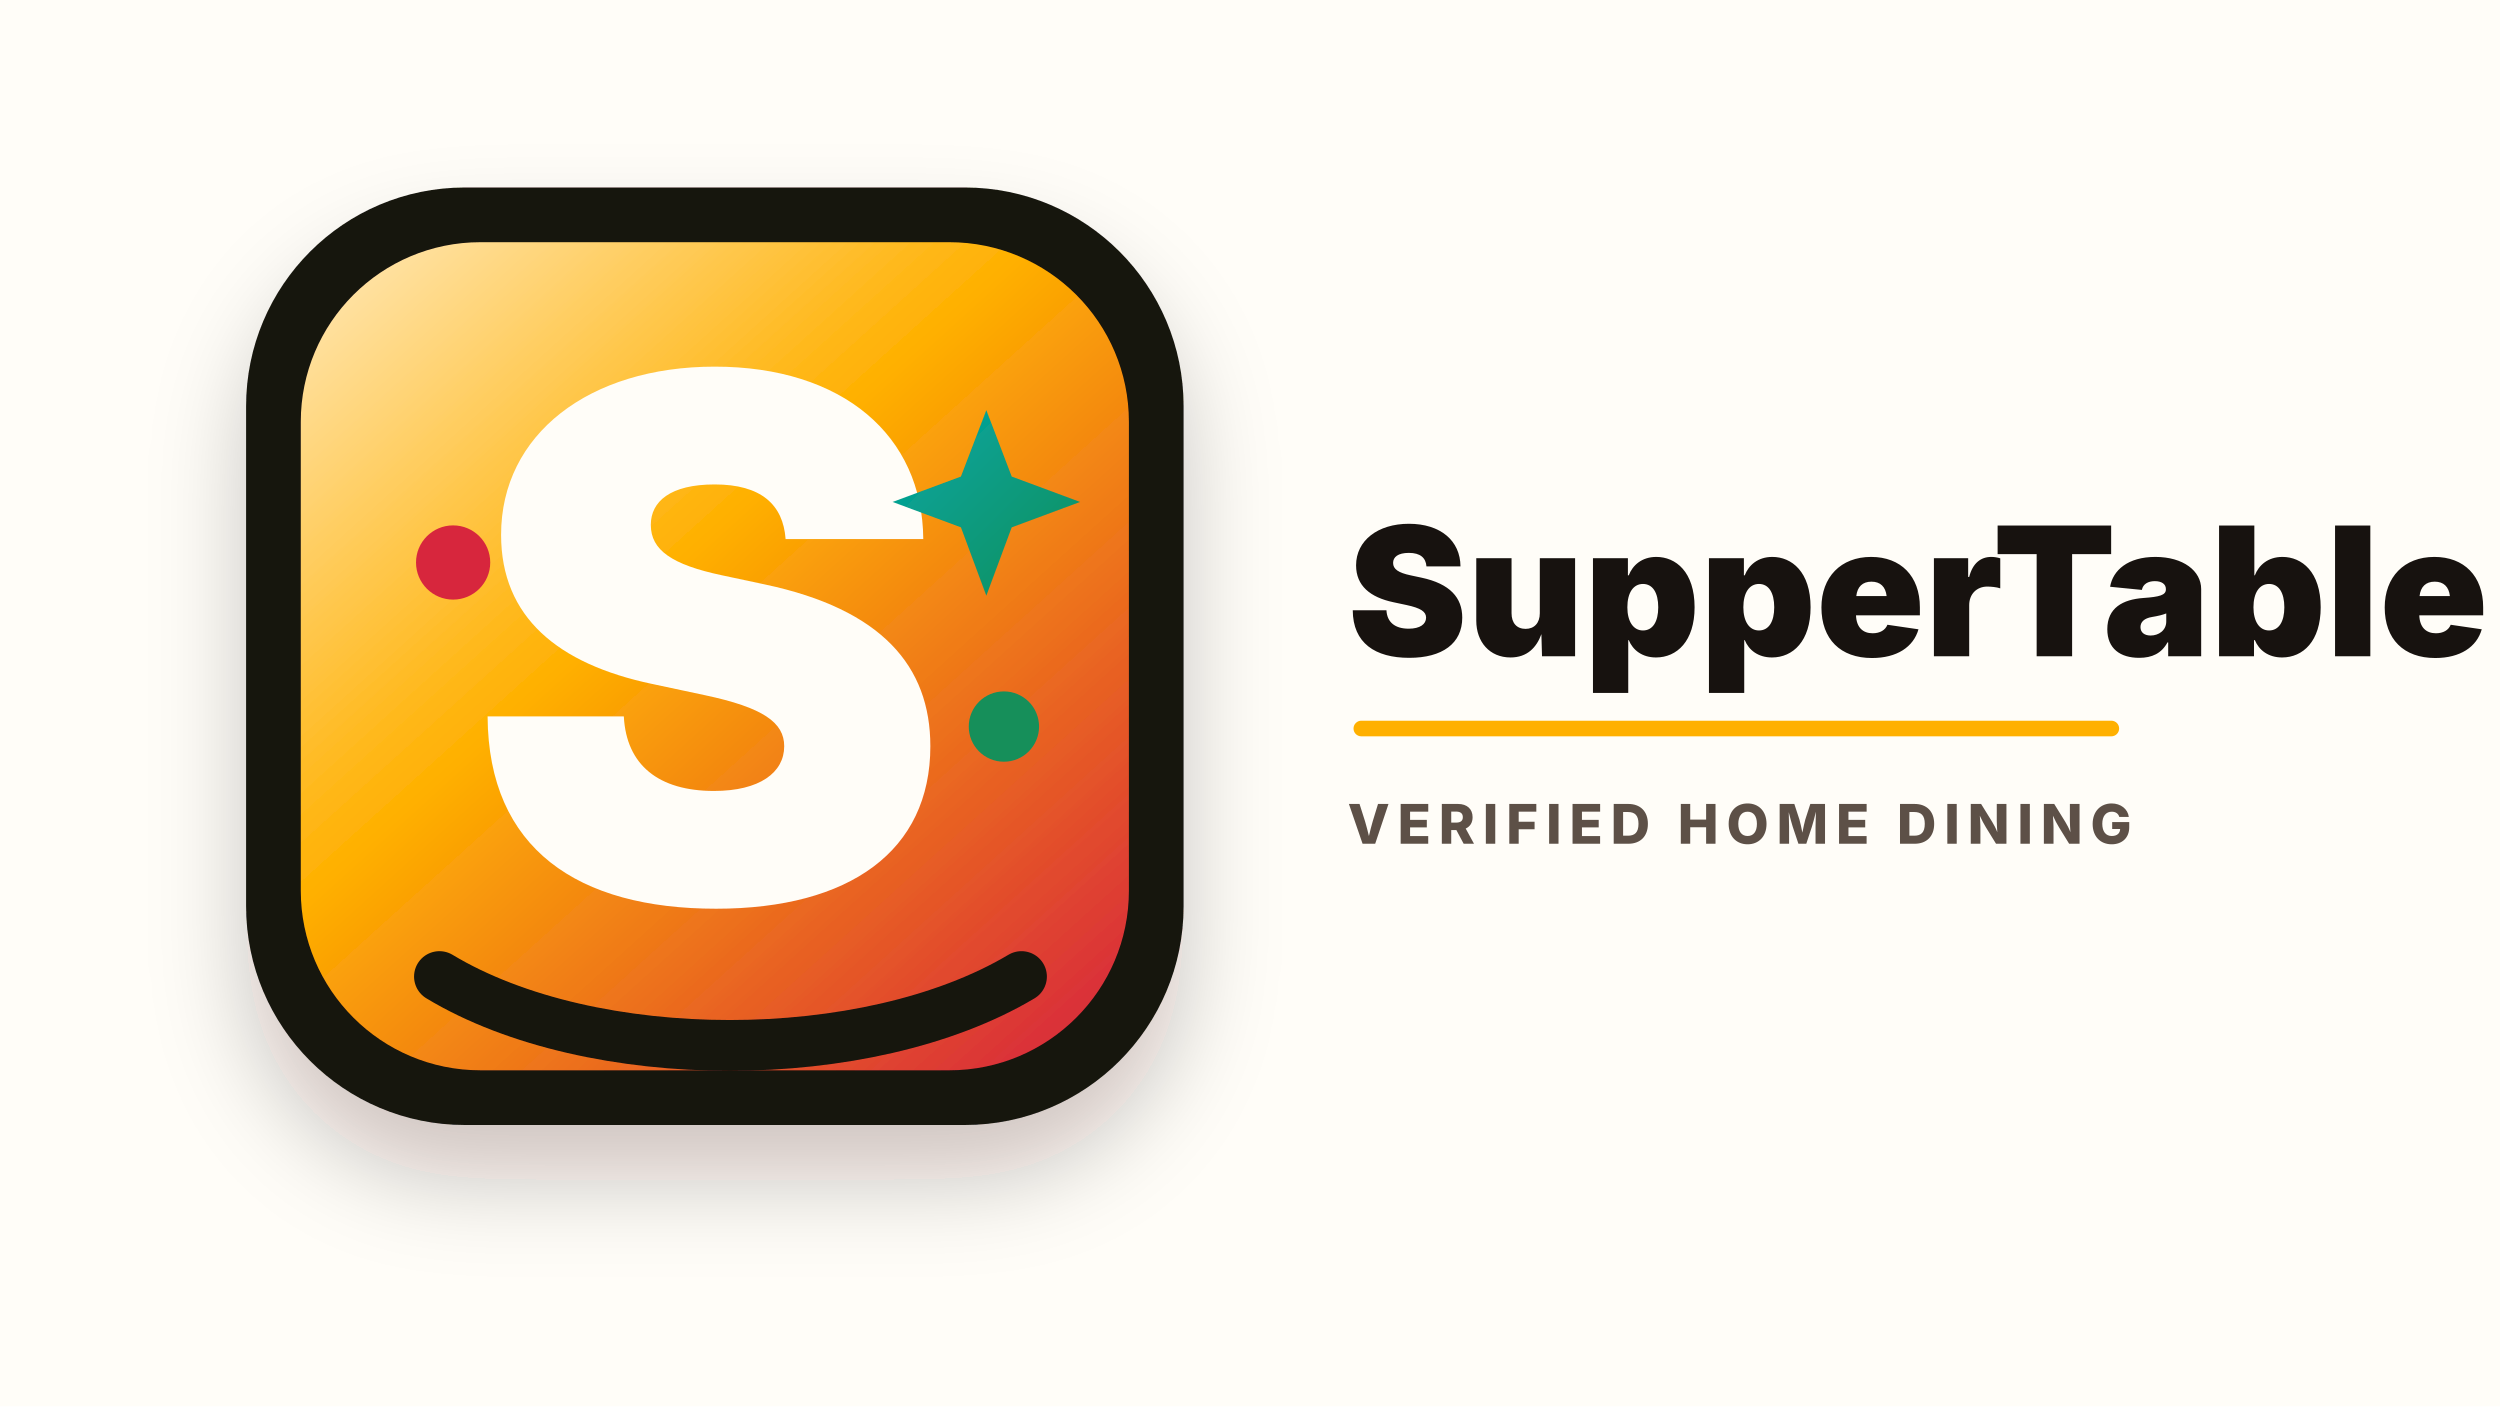
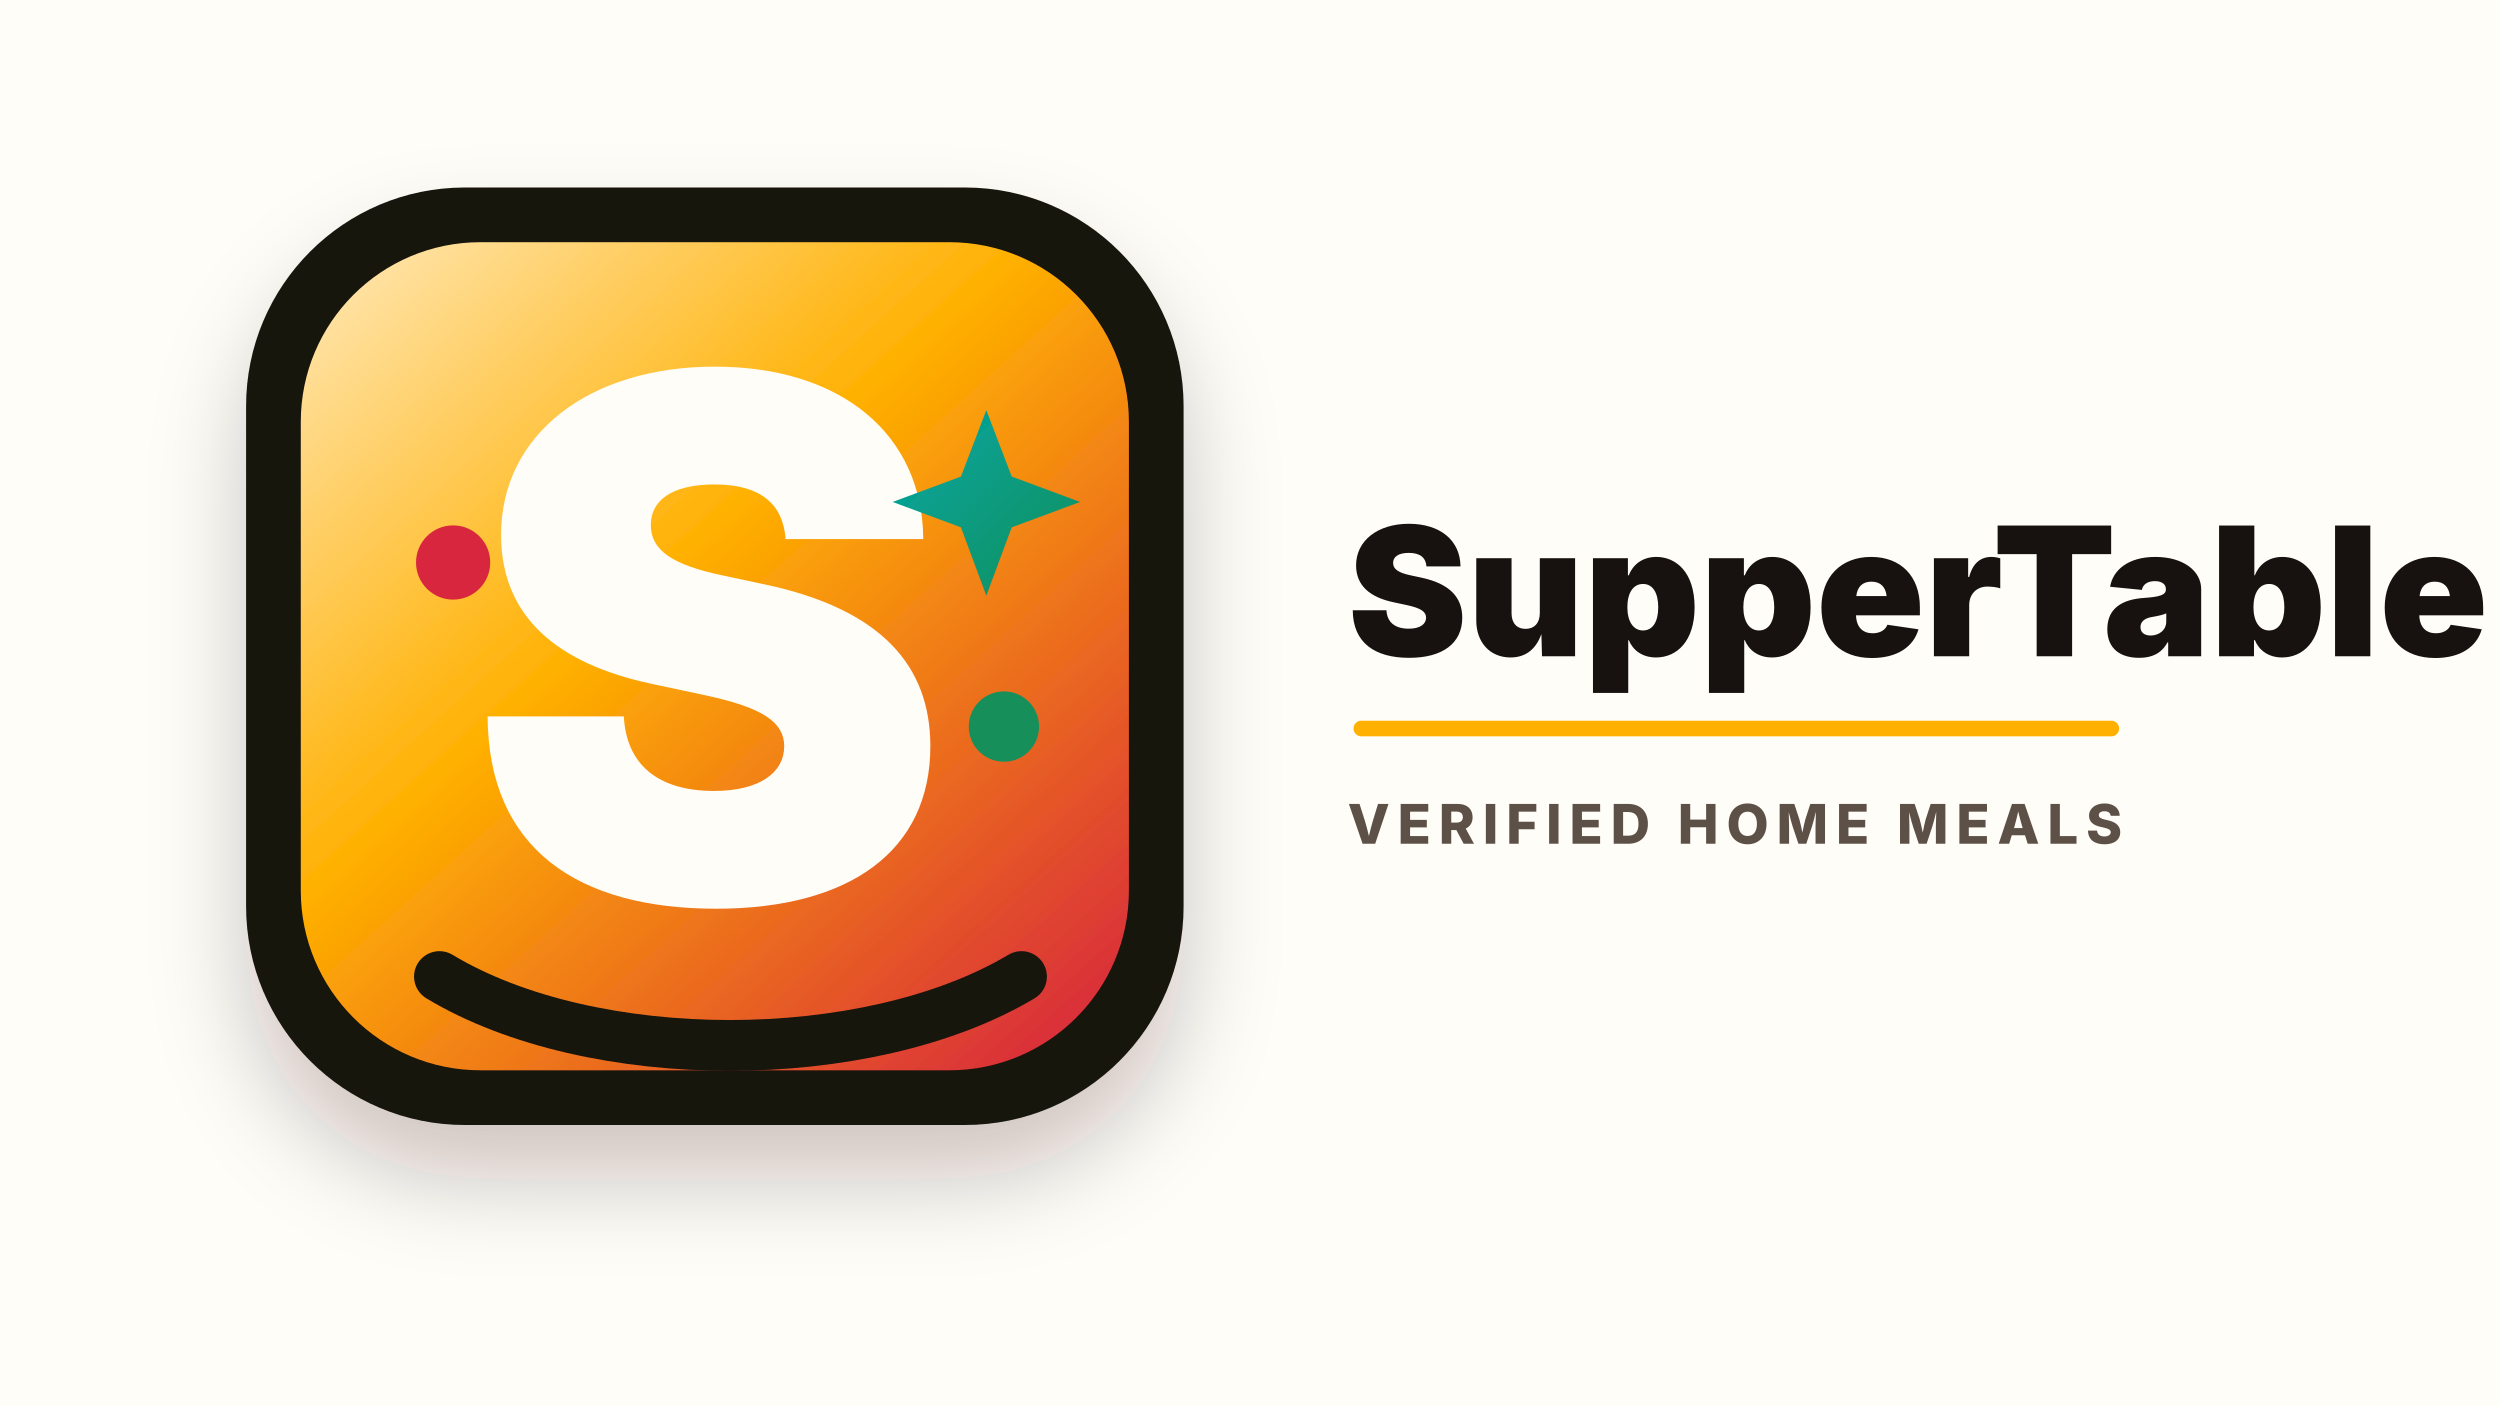
<svg xmlns="http://www.w3.org/2000/svg" viewBox="0 0 1280 720" role="img" aria-labelledby="title desc">
  <defs>
    <linearGradient id="markBg" x1="130" y1="104" x2="542" y2="560" gradientUnits="userSpaceOnUse">
      <stop offset="0" stop-color="#fff0d2" />
      <stop offset="0.46" stop-color="#ffb000" />
      <stop offset="1" stop-color="#d7263d" />
    </linearGradient>
    <linearGradient id="spark" x1="0" y1="0" x2="1" y2="1">
      <stop offset="0" stop-color="#00a7a5" />
      <stop offset="1" stop-color="#168f5a" />
    </linearGradient>
    <filter id="softShadow" x="-20%" y="-20%" width="140%" height="140%">
      <feDropShadow dx="0" dy="28" stdDeviation="24" flood-color="#261109" flood-opacity="0.22" />
    </filter>
  </defs>
  <rect width="1280" height="720" fill="#fffdf8" />
  <g filter="url(#softShadow)">
    <rect x="126" y="96" width="480" height="480" rx="112" fill="#17120f" />
    <rect x="154" y="124" width="424" height="424" rx="92" fill="url(#markBg)" />
    <text x="363" y="462" text-anchor="middle" font-family="Inter, Avenir Next, Segoe UI, Arial, sans-serif" font-size="372" font-weight="900" letter-spacing="0" fill="#fffdf8">S</text>
    <path d="M225 500c78 47 219 47 298 0" fill="none" stroke="#17120f" stroke-width="26" stroke-linecap="round" />
    <circle cx="232" cy="288" r="19" fill="#d7263d" />
    <circle cx="514" cy="372" r="18" fill="#168f5a" />
    <path d="M505 210l13 34 35 13-35 13-13 35-13-35-35-13 35-13z" fill="url(#spark)" />
  </g>
  <g transform="translate(690 234)">
    <text x="0" y="102" font-family="Inter, Avenir Next, Segoe UI, Arial, sans-serif" font-size="92" font-weight="850" letter-spacing="0" fill="#17120f">SupperTable</text>
    <rect x="3" y="135" width="392" height="8" rx="4" fill="#ffb000" />
-     <text x="0" y="198" font-family="Inter, Avenir Next, Segoe UI, Arial, sans-serif" font-size="28" font-weight="760" letter-spacing="4" fill="#5d5047">VERIFIED HOME DINING</text>
+     <text x="0" y="198" font-family="Inter, Avenir Next, Segoe UI, Arial, sans-serif" font-size="28" font-weight="760" letter-spacing="4" fill="#5d5047">VERIFIED HOME MEALS</text>
  </g>
</svg>
